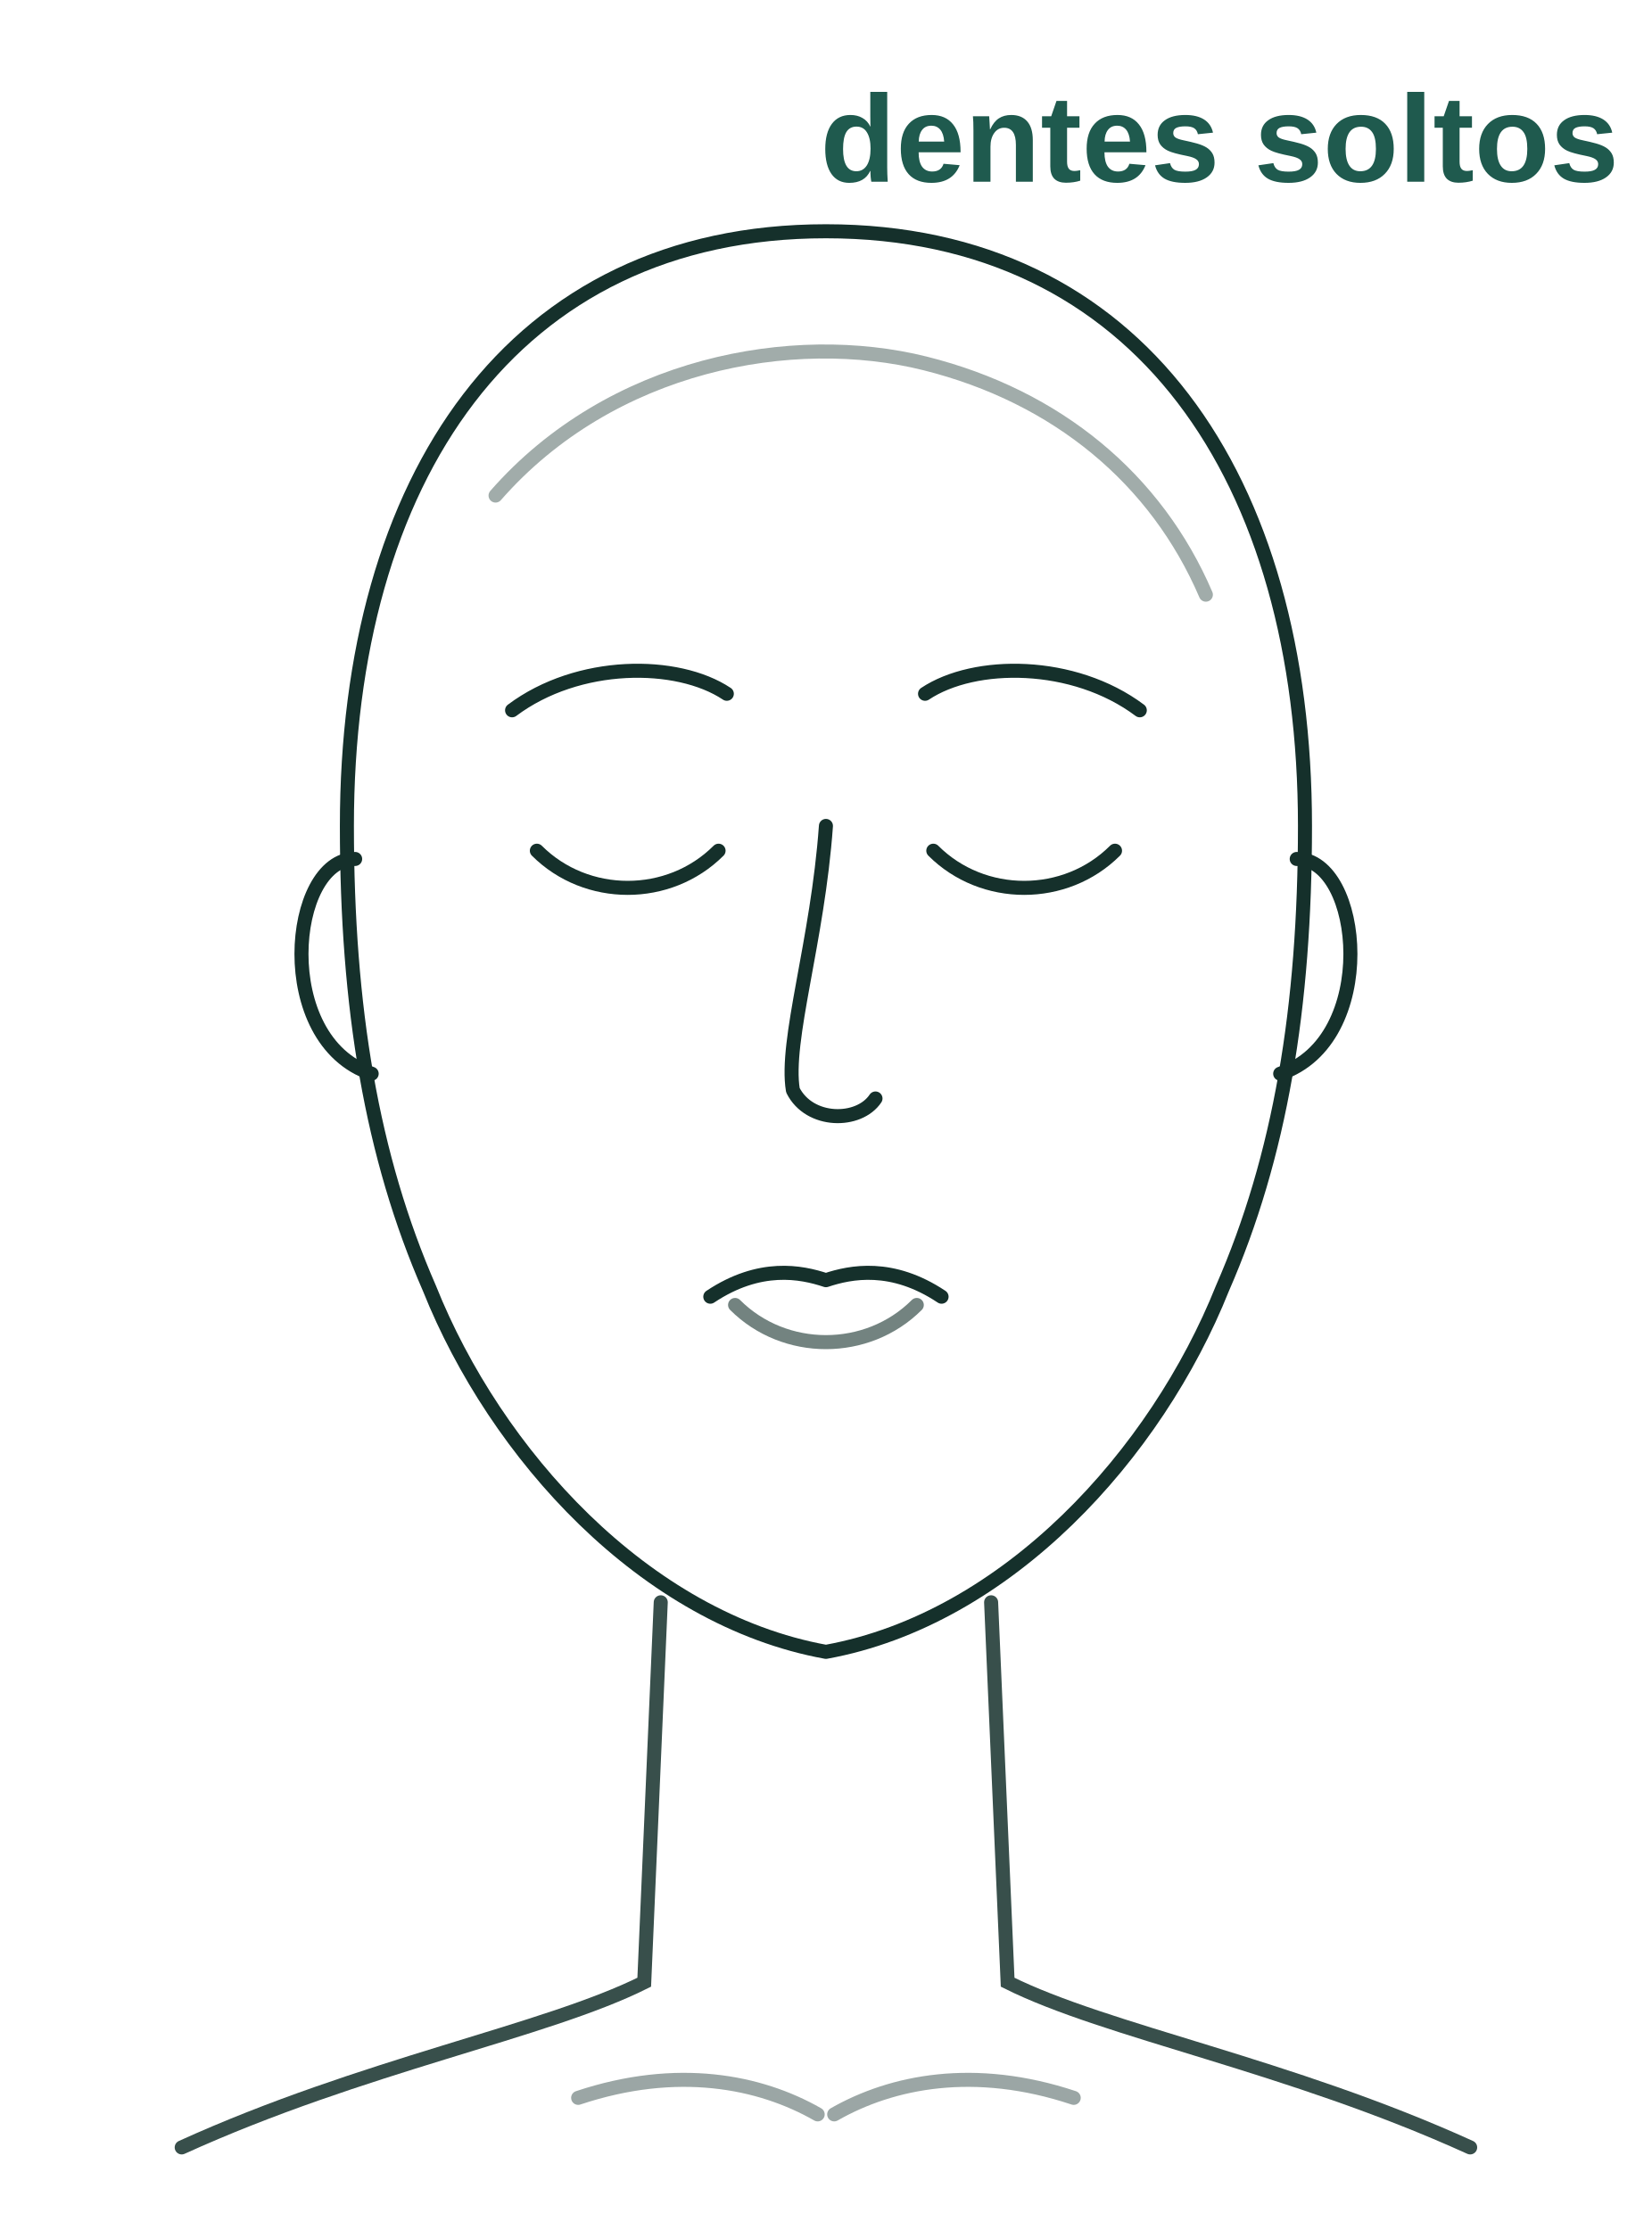
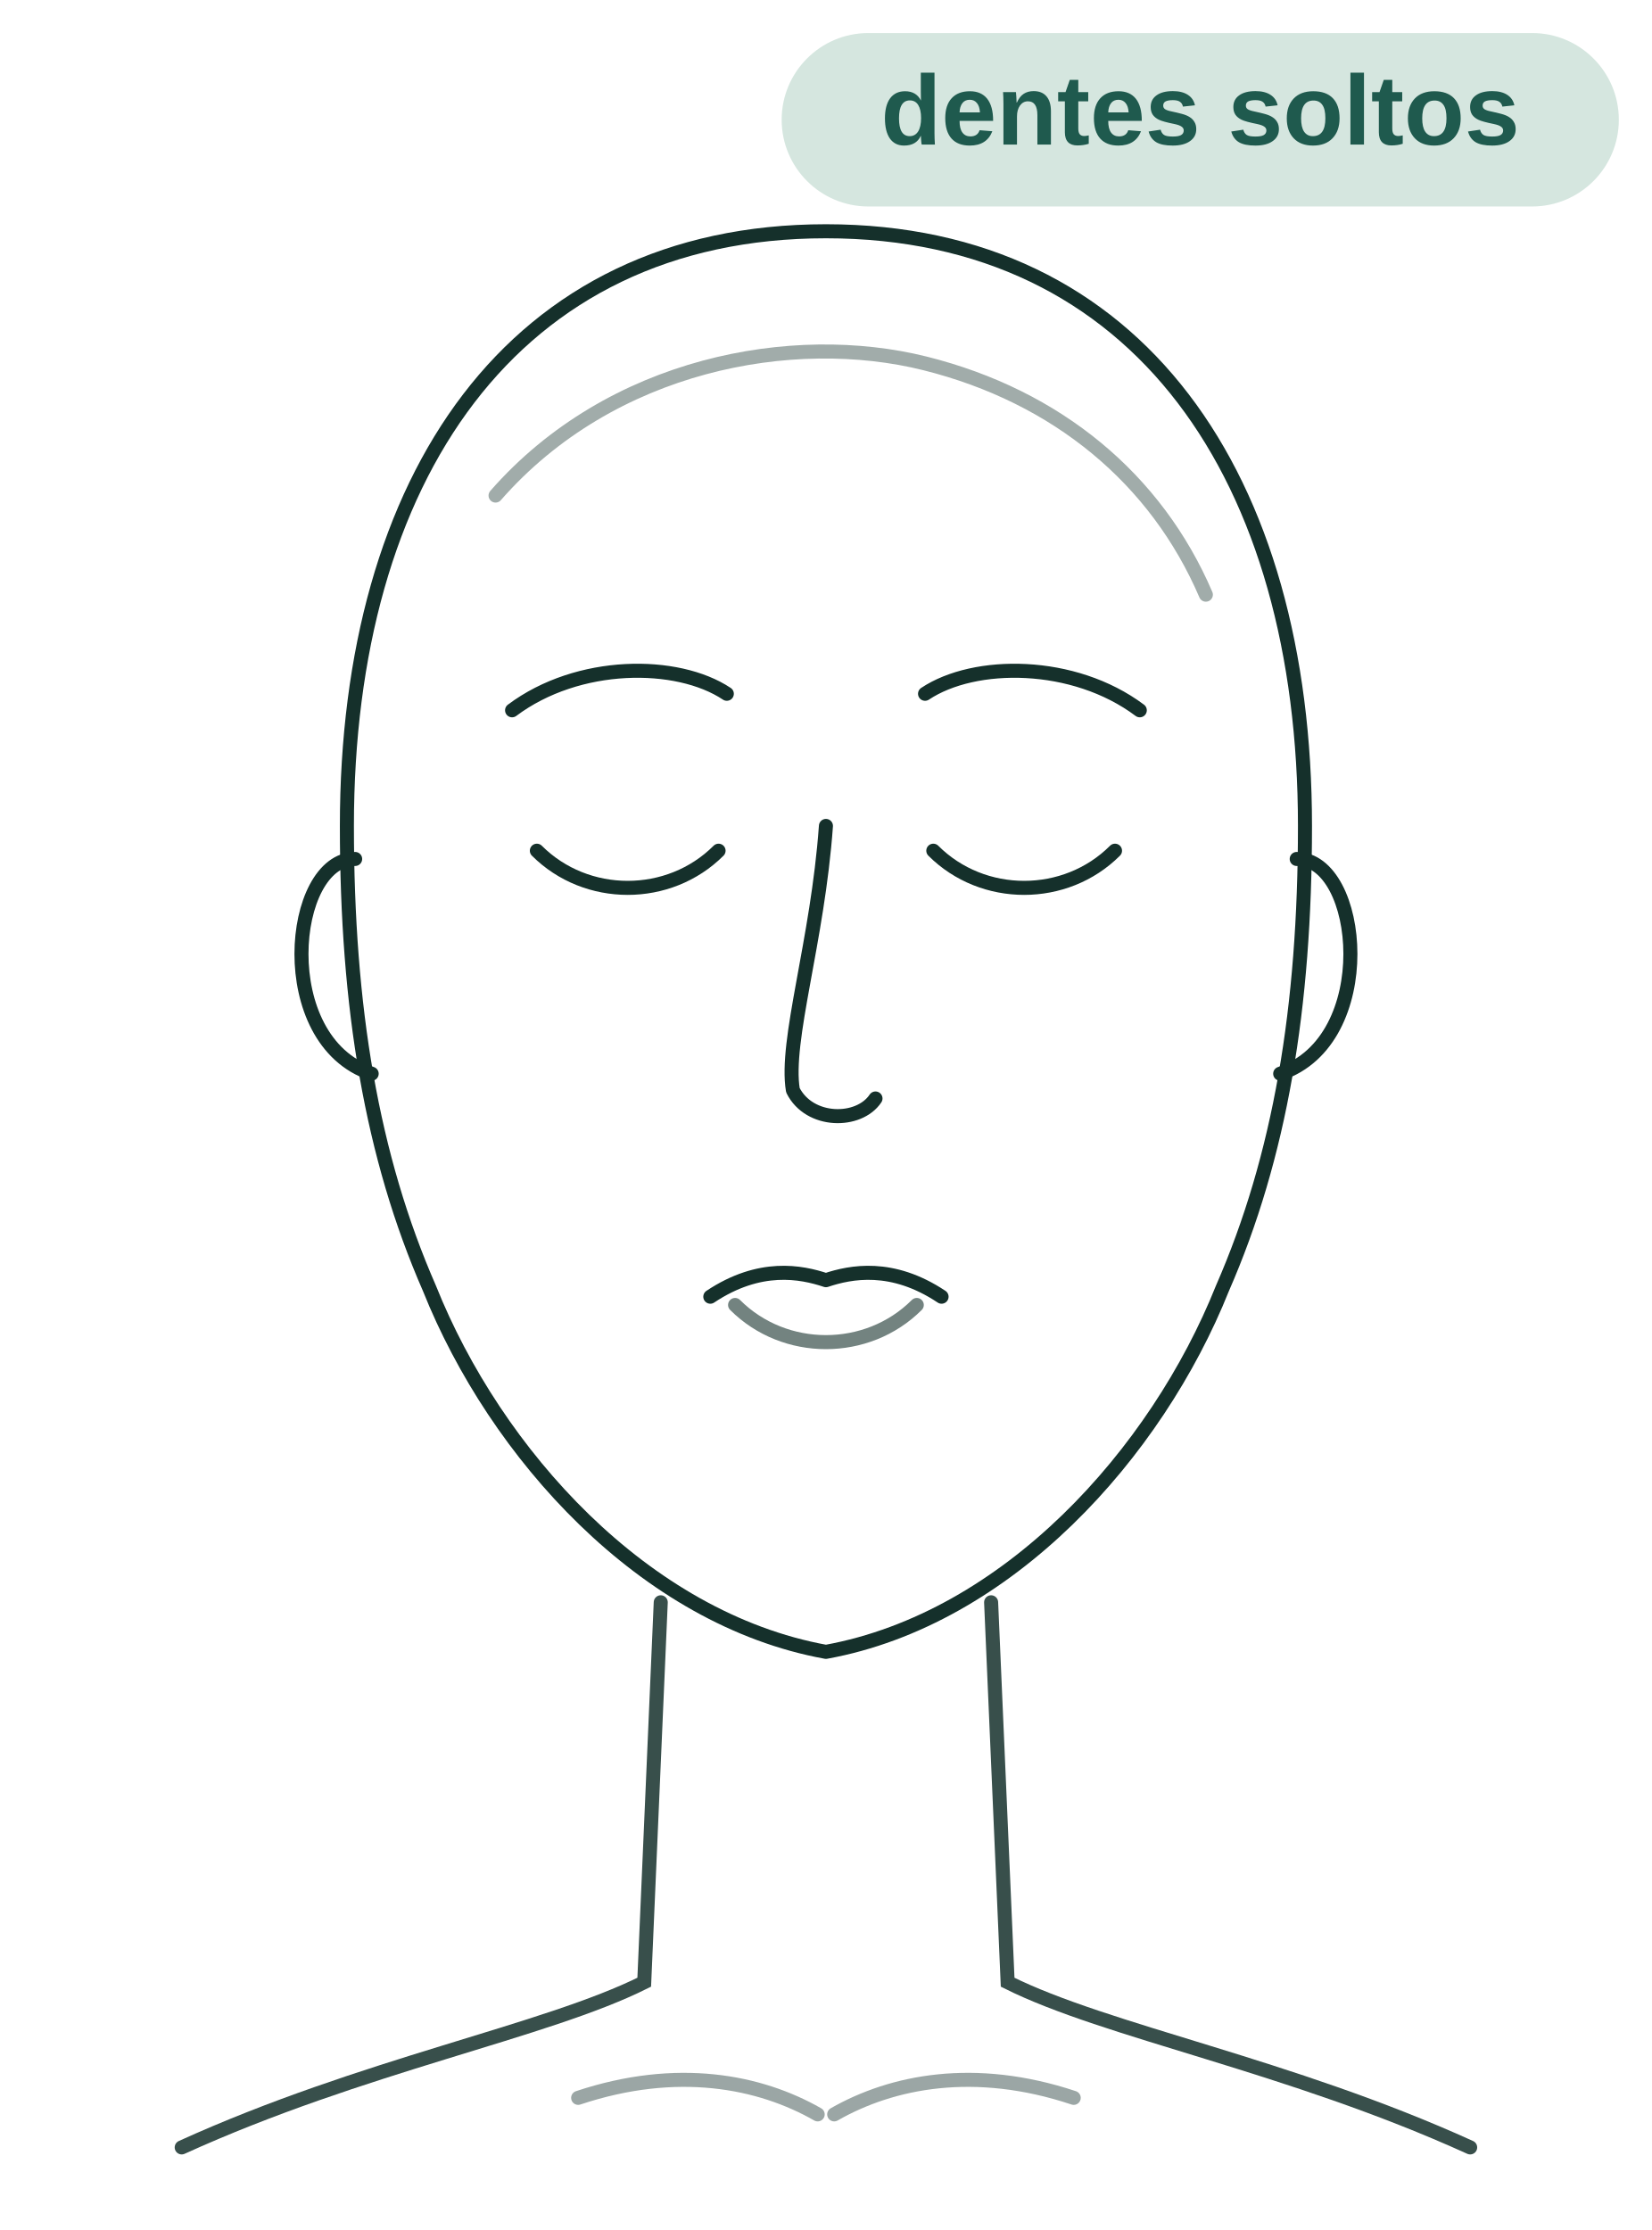
<svg xmlns="http://www.w3.org/2000/svg" viewBox="0 0 200 270" role="img" aria-label="Desenho: Mandíbula solta">
  <defs>
    <marker id="fz-seta" viewBox="0 0 10 10" refX="7" refY="5" markerWidth="4.5" markerHeight="4.5" orient="auto">
      <path d="M0 0 L10 5 L0 10 Z" fill="var(--jade, #1f5a4e)" />
    </marker>
    <marker id="fz-seta-i" viewBox="0 0 10 10" refX="3" refY="5" markerWidth="4.5" markerHeight="4.5" orient="auto">
      <path d="M10 0 L0 5 L10 10 Z" fill="var(--jade, #1f5a4e)" />
    </marker>
  </defs>
  <g fill="none" stroke="var(--ink, #15302b)" stroke-width="1.7" stroke-linecap="round" opacity="0.85">
    <path d="M80 194 L78 240 C66 246 44 250 22 260" />
    <path d="M120 194 L122 240 C134 246 156 250 178 260" />
    <path d="M70 254 C82 250 92 252 99 256" opacity="0.5" />
    <path d="M130 254 C118 250 108 252 101 256" opacity="0.5" />
  </g>
  <g>
    <g fill="none" stroke="var(--ink, #15302b)" stroke-width="1.7" stroke-linecap="round" stroke-linejoin="round">
      <path d="M100 28 C62 28 42 58 42 100 C42 122 45 140 52 156 C60 176 78 196 100 200 C122 196 140 176 148 156 C155 140 158 122 158 100 C158 58 138 28 100 28 Z" />
      <path d="M43 104 C35 104 33 126 45 130" />
      <path d="M157 104 C165 104 167 126 155 130" />
      <path d="M60 60 C74 44 96 40 112 44 C128 48 140 58 146 72" opacity="0.4" />
      <path d="M100 100 C99 114 95 126 96 132 C98 136 104 136 106 133" />
      <path d="M62 86 C70 80 82 80 88 84" />
      <path d="M112 84 C118 80 130 80 138 86" />
      <path d="M65 103 C71 109 81 109 87 103" />
      <path d="M113 103 C119 109 129 109 135 103" />
      <path d="M86 157 C92 153 97 154 100 155 C103 154 108 153 114 157" />
      <path d="M89 158 C95 164 105 164 111 158" opacity="0.6" />
    </g>
  </g>
-   <text x="196" y="22" text-anchor="end" font-family="Manrope, Arial, sans-serif" font-size="15" font-weight="700" fill="var(--jade, #1f5a4e)">dentes soltos</text>
+   <g>
+     <rect x="94.64" y="4" width="101.36" height="21" rx="10.5" fill="var(--jade-soft, #d5e6df)" />
+     <text x="145.32" y="17.5" text-anchor="middle" font-family="Manrope, Arial, sans-serif" font-size="12" font-weight="700" fill="var(--jade, #1f5a4e)">dentes soltos</text>
+   </g>
</svg>
